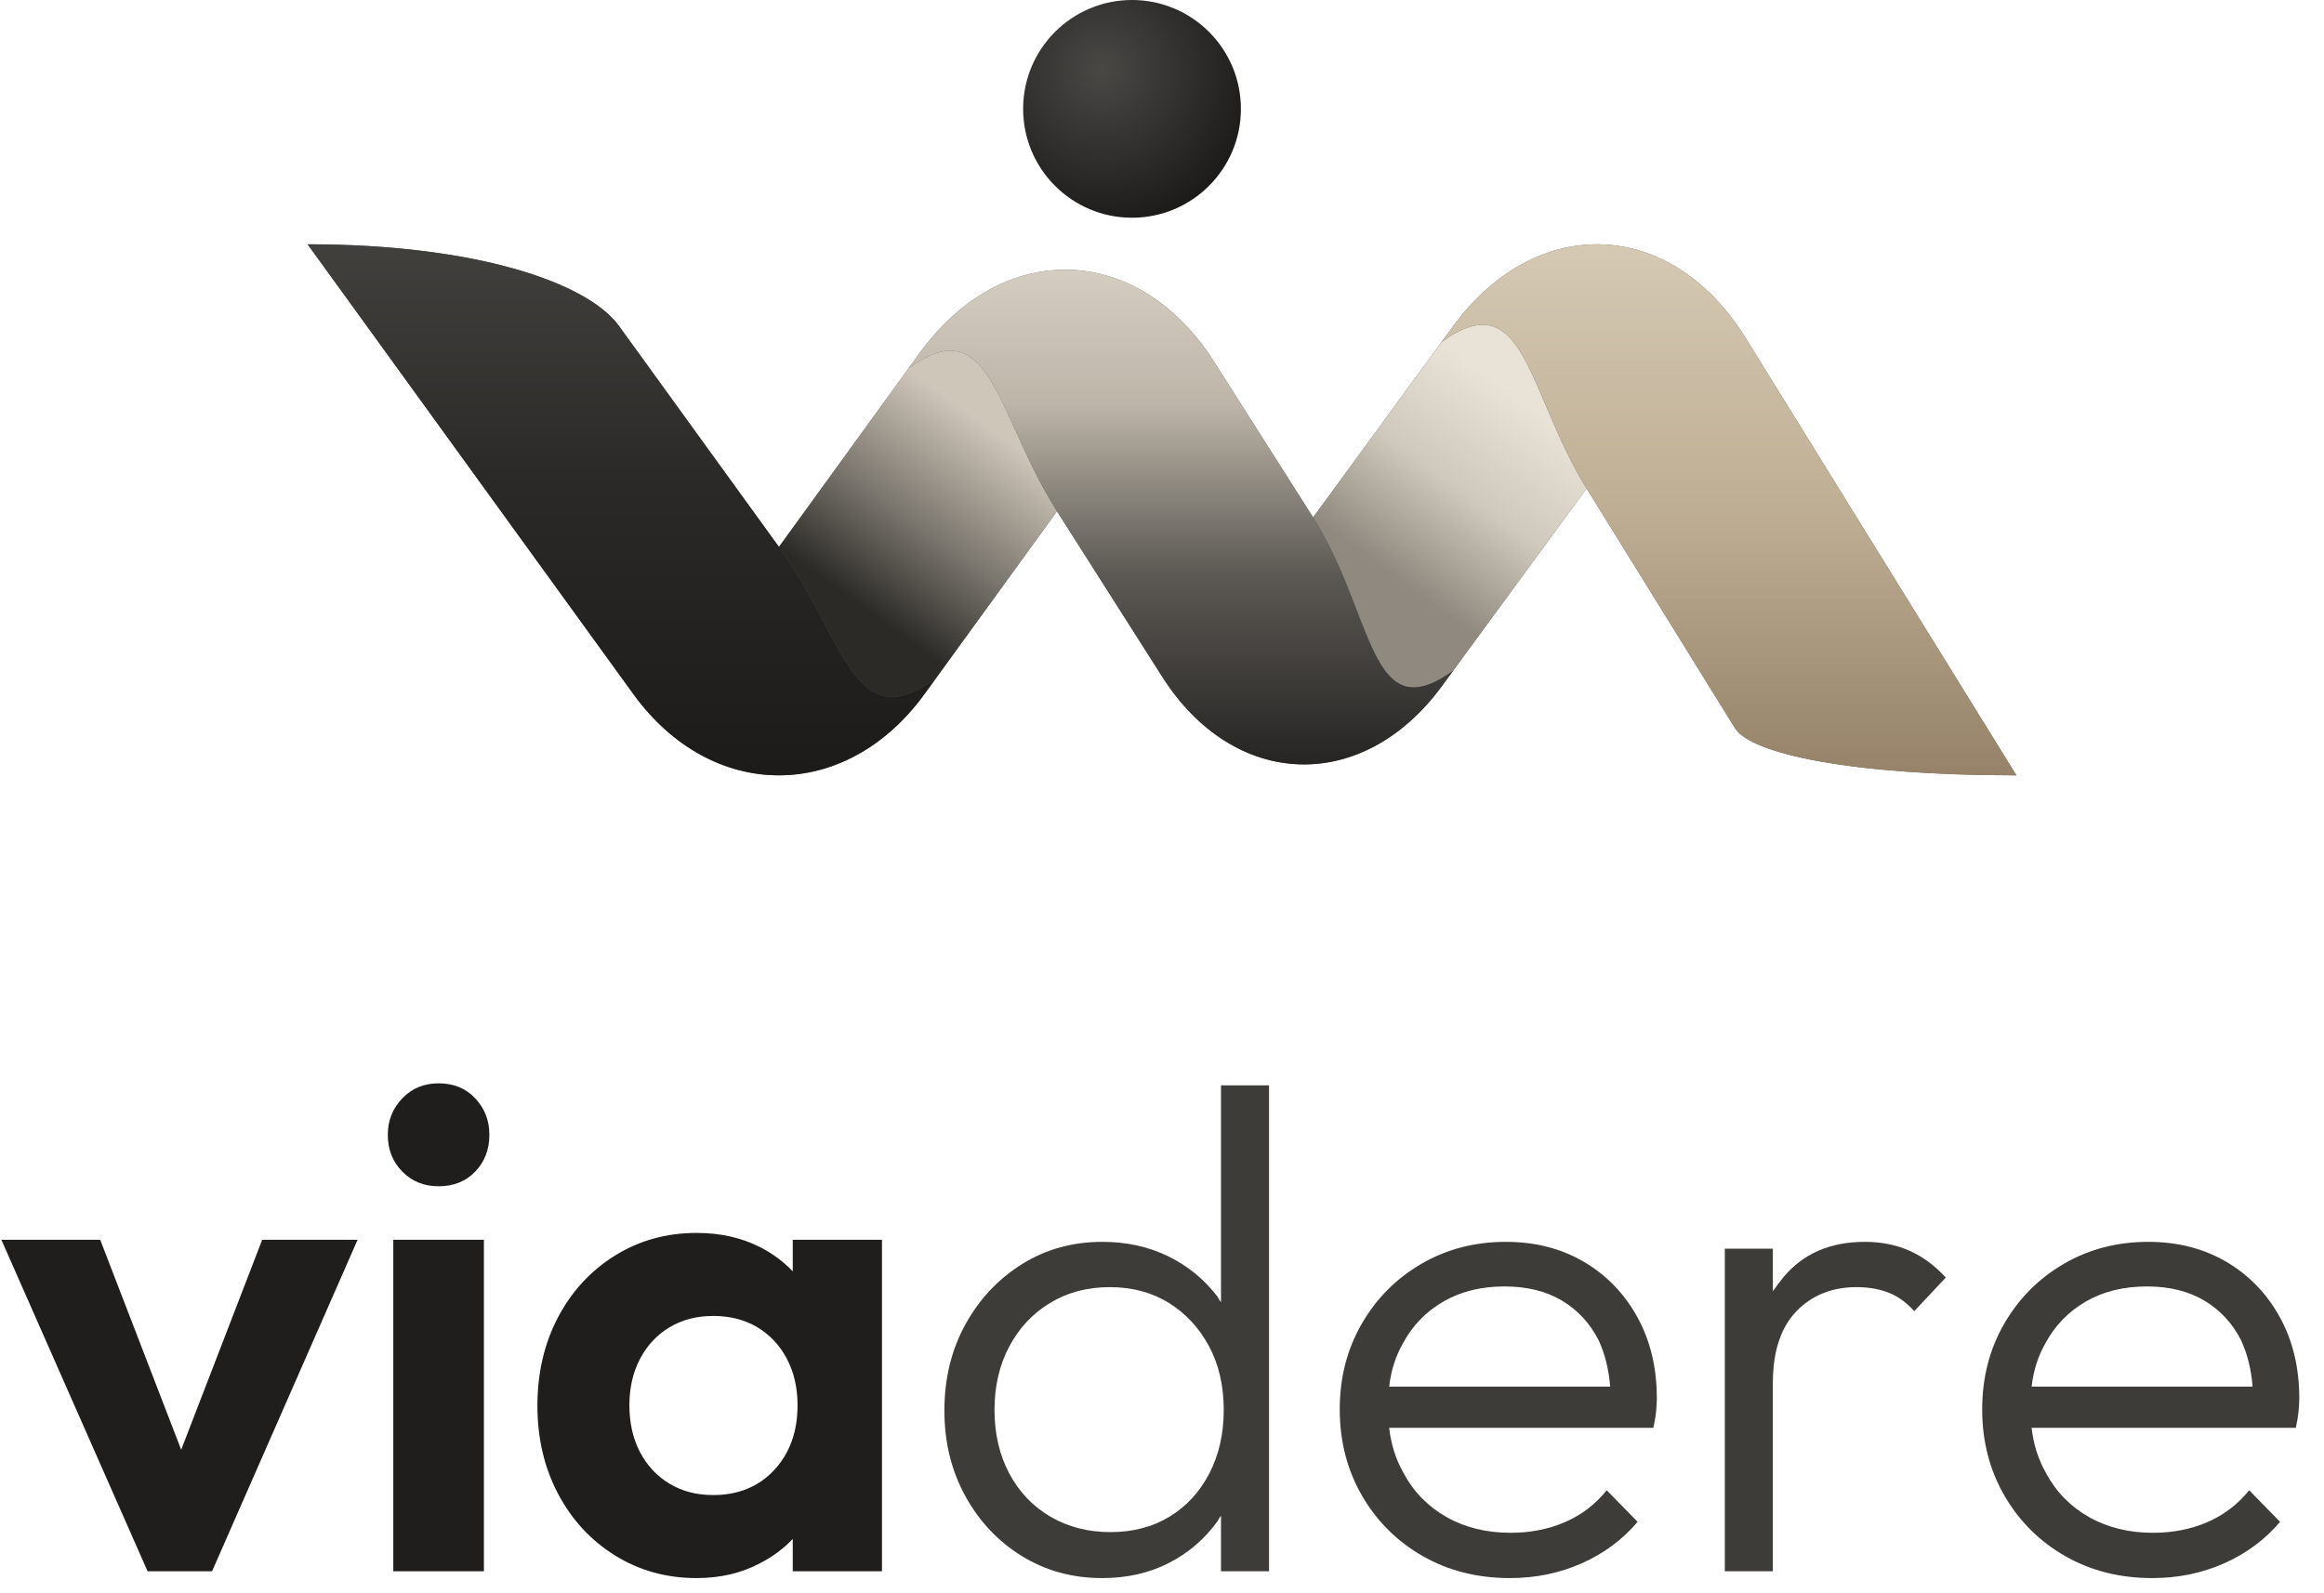
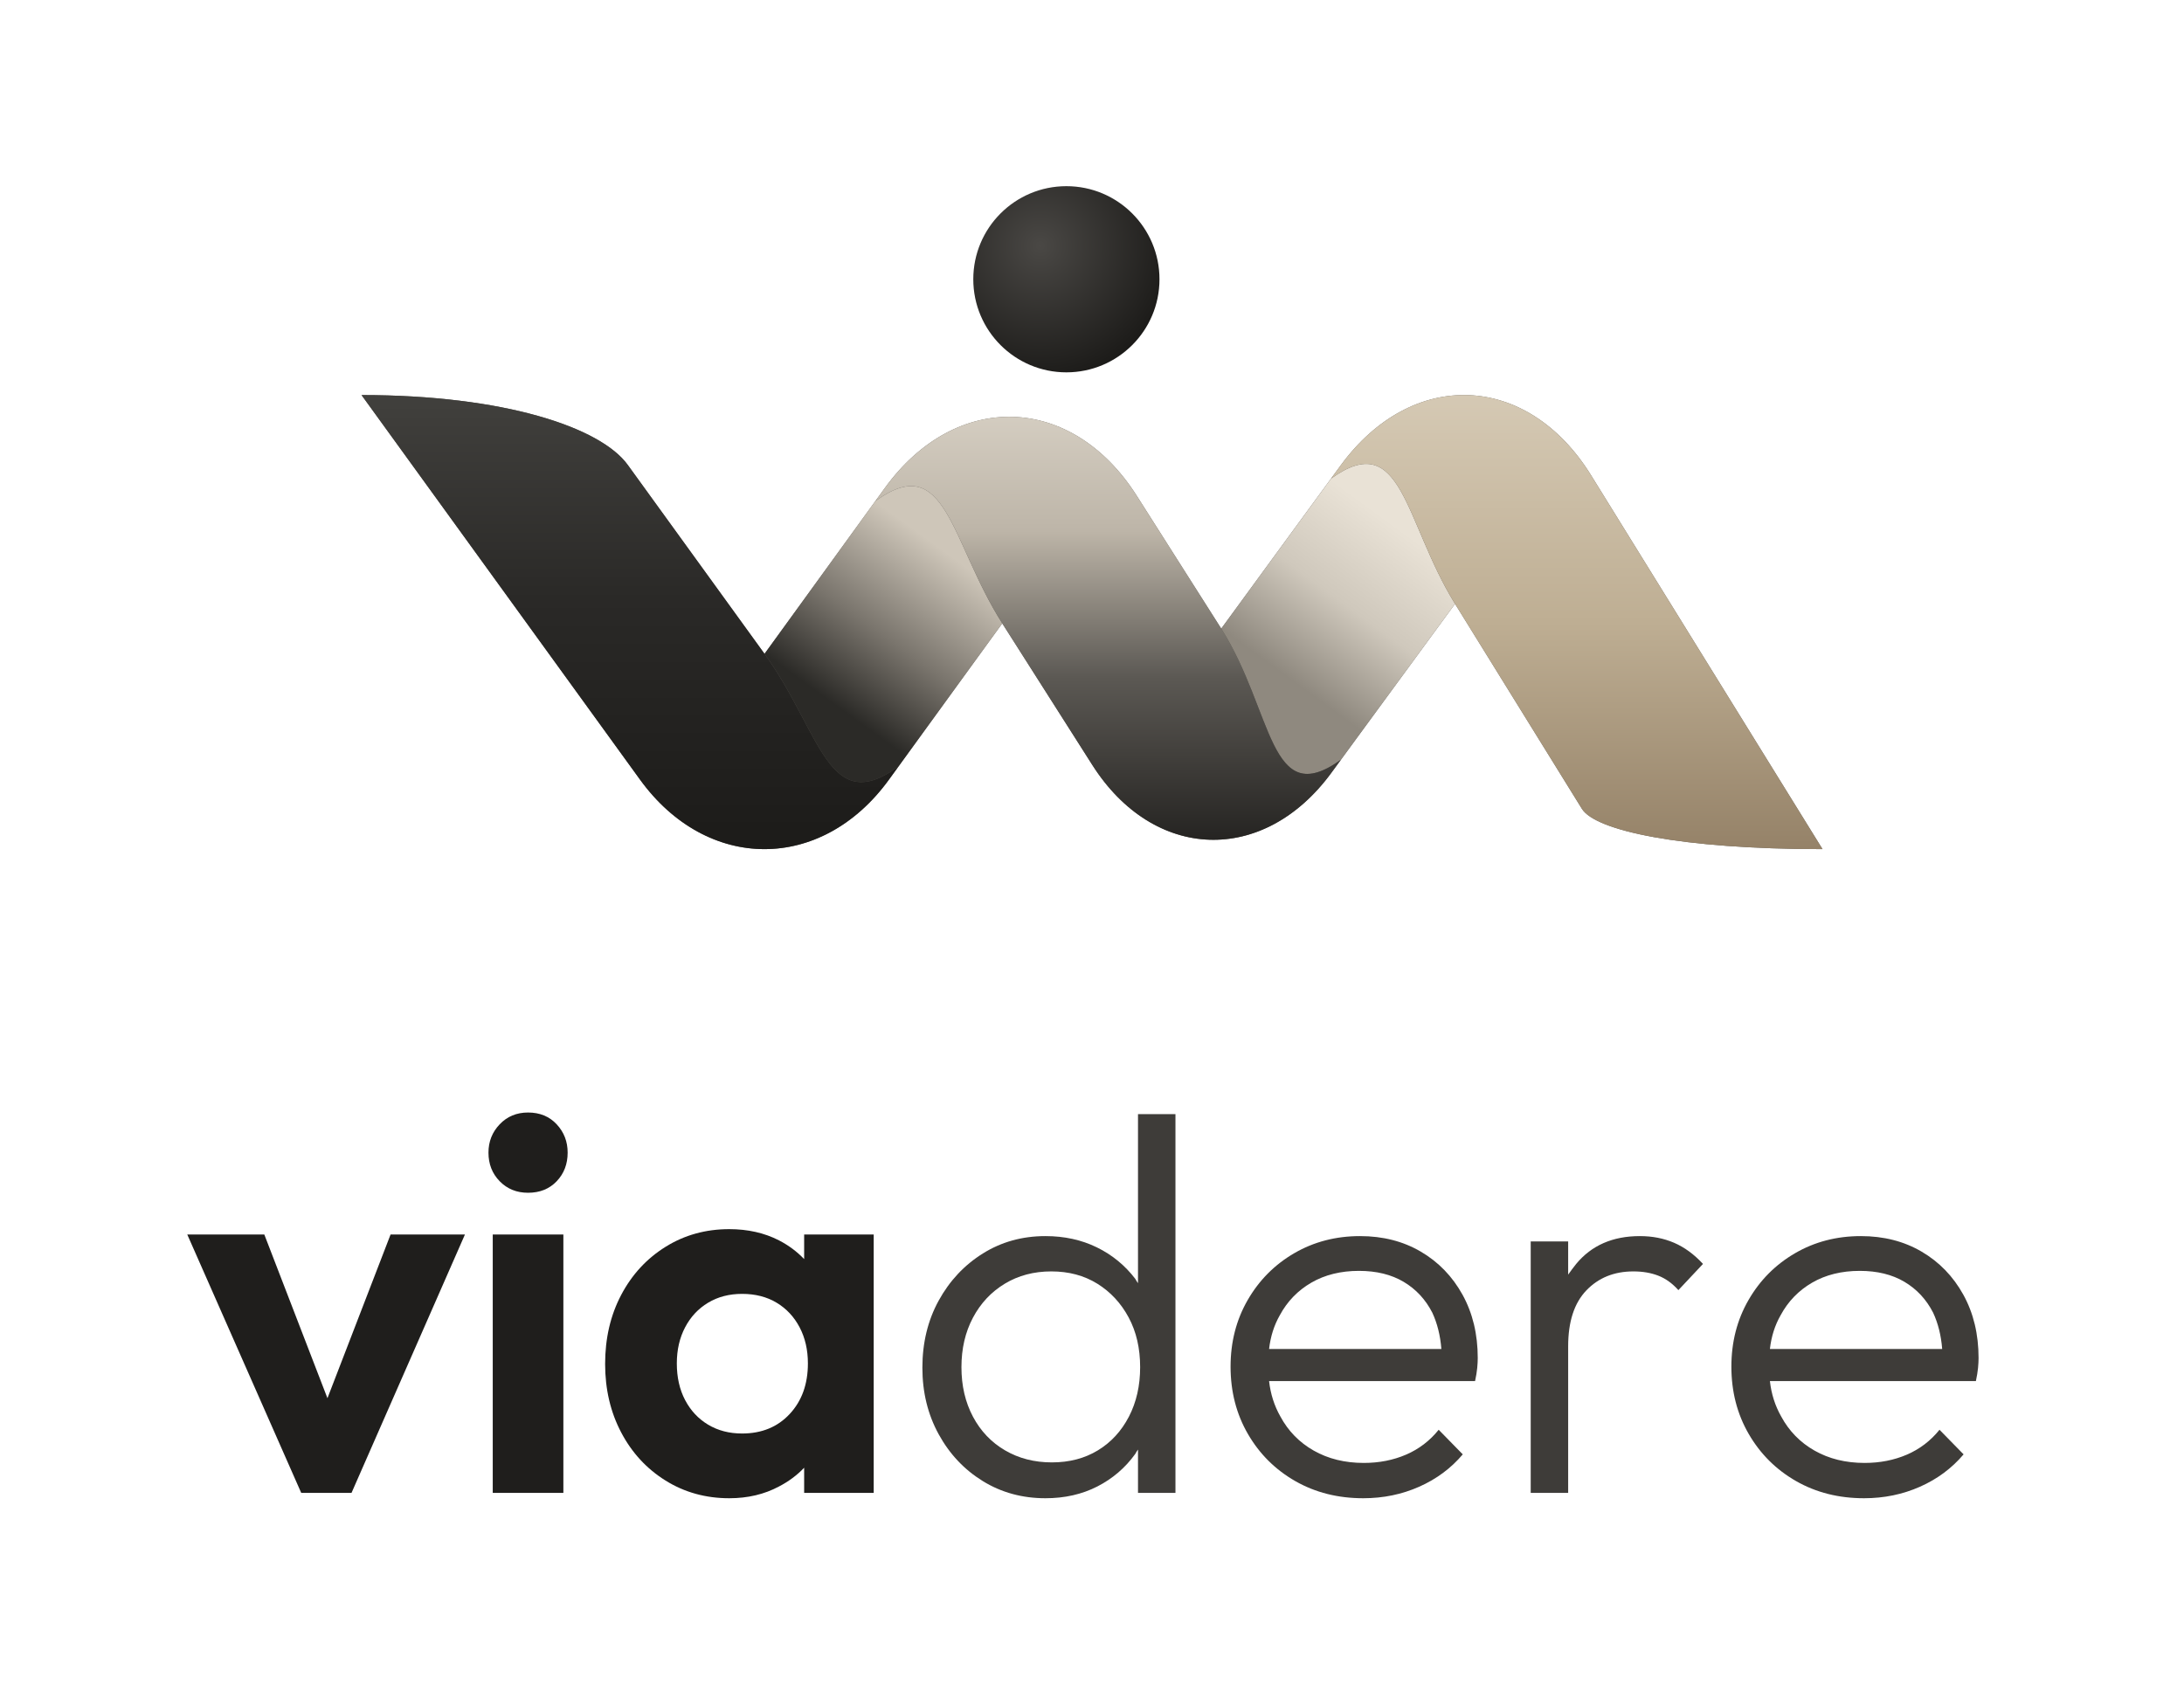
- <svg xmlns="http://www.w3.org/2000/svg" viewBox="0 0 437.53 299.87" width="437.53" height="299.87" role="img" aria-label="Viadere">
+ <svg xmlns="http://www.w3.org/2000/svg" viewBox="0 0 480.92 370.94" width="480.92" height="370.94" role="img" aria-label="Viadere">
  <defs>
    <radialGradient id="ls-d" cx="0.36" cy="0.32" r="0.72">
      <stop offset="0" stop-color="#4A4845" />
      <stop offset="1" stop-color="#1C1B19" />
    </radialGradient>
    <linearGradient id="ls-l0" x1="88.74" y1="102.99" x2="113.12" y2="69.37" gradientUnits="userSpaceOnUse">
      <stop offset="0" stop-color="#2B2A27" />
      <stop offset="0.45" stop-color="#7A756D" />
      <stop offset="1" stop-color="#CEC6B9" />
    </linearGradient>
    <linearGradient id="ls-l1" x1="189.31" y1="97.44" x2="213.49" y2="64.4" gradientUnits="userSpaceOnUse">
      <stop offset="0" stop-color="#8F897F" />
      <stop offset="0.5" stop-color="#CFC8BC" />
      <stop offset="1" stop-color="#E9E2D6" />
    </linearGradient>
    <linearGradient id="ls-f0" x1="0" y1="46" x2="0" y2="146" gradientUnits="userSpaceOnUse">
      <stop offset="0" stop-color="#41403D" />
      <stop offset="0.45" stop-color="#2A2927" />
      <stop offset="1" stop-color="#1C1B19" />
    </linearGradient>
    <linearGradient id="ls-f1" x1="0" y1="46" x2="0" y2="146" gradientUnits="userSpaceOnUse">
      <stop offset="0" stop-color="#D8D1C5" />
      <stop offset="0.3" stop-color="#BDB5A8" />
      <stop offset="0.62" stop-color="#5C5954" />
      <stop offset="1" stop-color="#22211F" />
    </linearGradient>
    <linearGradient id="ls-f2" x1="0" y1="46" x2="0" y2="146" gradientUnits="userSpaceOnUse">
      <stop offset="0" stop-color="#D5C9B4" />
      <stop offset="0.5" stop-color="#BEAE93" />
      <stop offset="1" stop-color="#958268" />
    </linearGradient>
  </defs>
-   <g transform="translate(57.91 0)">
-     <path d="M0 46C31.34 46 52.61 53.08 58.62 61.38L88.74 102.99L115.22 66.49C130.87 44.9 156.4 45.68 170.7 68.18L189.31 97.44L215.59 61.52C231.34 40 256.71 40.99 270.74 63.66L321.71 146C290.37 146 271.7 141.91 268.73 137.12L240.79 91.98L213.57 129.17C198.67 149.53 174.45 148.74 160.91 127.45L141.09 96.28L116.14 130.69C101.32 151.11 76.1 151.1 61.31 130.67L0 46Z" fill="#5E5A54" />
-     <path d="M88.74 102.99C101.18 120.16 102.65 139.14 118.23 127.81L141.09 96.28C129.64 78.27 128.81 57.95 113.12 69.37L88.74 102.99Z" fill="url(#ls-l0)" />
-     <path d="M189.31 97.44C200.84 115.58 199.82 137.73 215.67 126.3L240.79 91.98C229.56 73.83 229.23 53.05 213.49 64.4L189.31 97.44Z" fill="url(#ls-l1)" />
-     <path d="M0 46C31.34 46 52.61 53.08 58.62 61.38L88.74 102.99C101.18 120.16 102.65 139.14 118.23 127.81L116.14 130.69C101.32 151.11 76.1 151.1 61.31 130.67L0 46Z" fill="url(#ls-f0)" />
-     <path d="M113.12 69.37L115.22 66.49C130.87 44.9 156.4 45.68 170.7 68.18L189.31 97.44C200.84 115.58 199.82 137.73 215.67 126.3L213.57 129.17C198.67 149.53 174.45 148.74 160.91 127.45L141.09 96.28C129.64 78.27 128.81 57.95 113.12 69.37Z" fill="url(#ls-f1)" />
-     <path d="M213.49 64.4L215.59 61.52C231.34 40 256.71 40.99 270.74 63.66L321.71 146C290.37 146 271.7 141.91 268.73 137.12L240.79 91.98C229.56 73.83 229.23 53.05 213.49 64.4Z" fill="url(#ls-f2)" />
-     <circle cx="155.21" cy="20.5" r="20.5" fill="url(#ls-d)" />
-   </g>
-   <g transform="translate(0 295.87)">
-     <g fill="#1F1E1C">
-       <path transform="translate(0 0) scale(0.1292165)" d="M215 0 2 -483H146L264 -177L382 -483H521L309 0Z" />
-       <path transform="translate(66.55 0) scale(0.1292165)" d="M58 0V-483H190V0ZM124 -561Q92 -561 71.0 -582.5Q50 -604 50 -636Q50 -667 71.0 -689.0Q92 -711 124 -711Q157 -711 177.5 -689.0Q198 -667 198 -636Q198 -604 177.5 -582.5Q157 -561 124 -561Z" />
-       <path transform="translate(97.56 0) scale(0.1292165)" d="M260 10Q194 10 141.0 -23.0Q88 -56 58.0 -113.0Q28 -170 28 -241Q28 -313 58.0 -370.0Q88 -427 141.0 -460.0Q194 -493 260 -493Q312 -493 353 -472Q380 -458 400 -437V-483H530V0H400V-47Q380 -26 353 -12Q312 10 260 10ZM284 -111Q339 -111 373.0 -147.5Q407 -184 407 -242Q407 -280 391.5 -309.5Q376 -339 348.5 -355.5Q321 -372 284 -372Q248 -372 220.5 -355.5Q193 -339 177.5 -309.5Q162 -280 162 -242Q162 -203 177.5 -173.5Q193 -144 220.5 -127.5Q248 -111 284 -111Z" />
+   <g transform="translate(41 41)">
+     <g transform="translate(38.61 0)">
+       <path d="M0 46C31.34 46 52.61 53.08 58.62 61.38L88.74 102.99L115.22 66.49C130.87 44.9 156.4 45.68 170.7 68.18L189.31 97.44L215.59 61.52C231.34 40 256.71 40.99 270.74 63.66L321.71 146C290.37 146 271.7 141.91 268.73 137.12L240.79 91.98L213.57 129.17C198.67 149.53 174.45 148.74 160.91 127.45L141.09 96.28L116.14 130.69C101.32 151.11 76.1 151.1 61.31 130.67L0 46Z" fill="#5E5A54" />
+       <path d="M88.74 102.99C101.18 120.16 102.65 139.14 118.23 127.81L141.09 96.28C129.64 78.27 128.81 57.95 113.12 69.37L88.74 102.99Z" fill="url(#ls-l0)" />
+       <path d="M189.31 97.44C200.84 115.58 199.82 137.73 215.67 126.3L240.79 91.98C229.56 73.83 229.23 53.05 213.49 64.4L189.31 97.44Z" fill="url(#ls-l1)" />
+       <path d="M0 46C31.34 46 52.61 53.08 58.62 61.38L88.74 102.99C101.18 120.16 102.65 139.14 118.23 127.81L116.14 130.69C101.32 151.11 76.1 151.1 61.31 130.67L0 46Z" fill="url(#ls-f0)" />
+       <path d="M113.12 69.37L115.22 66.49C130.87 44.9 156.4 45.68 170.7 68.18L189.31 97.44C200.84 115.58 199.82 137.73 215.67 126.3L213.57 129.17C198.67 149.53 174.45 148.74 160.91 127.45L141.09 96.28C129.64 78.27 128.81 57.95 113.12 69.37Z" fill="url(#ls-f1)" />
+       <path d="M213.49 64.4L215.59 61.52C231.34 40 256.71 40.99 270.74 63.66L321.71 146C290.37 146 271.7 141.91 268.73 137.12L240.79 91.98C229.56 73.83 229.23 53.05 213.49 64.4Z" fill="url(#ls-f2)" />
+       <circle cx="155.21" cy="20.5" r="20.5" fill="url(#ls-d)" />
    </g>
-     <g fill="#3E3C39">
-       <path transform="translate(172.5 0) scale(0.1292165)" d="M271 10Q206 10 154.0 -22.0Q102 -54 71.5 -109.5Q41 -165 41 -234Q41 -304 71.5 -359.5Q102 -415 154.0 -447.5Q206 -480 271 -480Q324 -480 367.0 -459.0Q410 -438 439 -400Q441 -396 444 -392V-708H514V0H444V-81Q441 -77 439 -73Q411 -34 368.0 -12.0Q325 10 271 10ZM283 -57Q332 -57 369.0 -79.5Q406 -102 427.0 -142.5Q448 -183 448 -235Q448 -288 426.5 -328.0Q405 -368 368.0 -391.0Q331 -414 282.0 -414.0Q233 -414 195.0 -391.0Q157 -368 135.5 -327.5Q114 -287 114.0 -235.0Q114 -183 135.5 -142.5Q157 -102 195.5 -79.5Q234 -57 283 -57Z" />
-       <path transform="translate(247.06 0) scale(0.1292165)" d="M288 10Q217 10 161.0 -22.0Q105 -54 72.5 -110.0Q40 -166 40 -236Q40 -305 72.0 -360.5Q104 -416 159.0 -448.0Q214 -480 282 -480Q346 -480 395.5 -451.0Q445 -422 473.5 -370.5Q502 -319 502 -252Q502 -244 501.0 -233.5Q500 -223 497 -209H112Q116 -173 133 -143Q155 -102 195.5 -79.0Q236 -56 289 -56Q332 -56 368.0 -71.5Q404 -87 429 -118L474 -72Q441 -33 392.5 -11.5Q344 10 288 10ZM112 -269H434Q431 -307 417 -337Q398 -374 363.5 -394.5Q329 -415 280 -415Q229 -415 191.0 -393.0Q153 -371 132 -332Q116 -304 112 -269Z" />
-       <path transform="translate(315.55 0) scale(0.1292165)" d="M71 0V-470H141V-408Q148 -418 156 -428Q199 -480 275 -480Q310 -480 339.0 -467.5Q368 -455 393 -428L347 -379Q330 -398 309.5 -406.0Q289 -414 263 -414Q209 -414 175.0 -378.5Q141 -343 141 -274V0Z" />
-       <path transform="translate(368.01 0) scale(0.1292165)" d="M288 10Q217 10 161.0 -22.0Q105 -54 72.5 -110.0Q40 -166 40 -236Q40 -305 72.0 -360.5Q104 -416 159.0 -448.0Q214 -480 282 -480Q346 -480 395.5 -451.0Q445 -422 473.5 -370.5Q502 -319 502 -252Q502 -244 501.0 -233.5Q500 -223 497 -209H112Q116 -173 133 -143Q155 -102 195.5 -79.0Q236 -56 289 -56Q332 -56 368.0 -71.5Q404 -87 429 -118L474 -72Q441 -33 392.5 -11.5Q344 10 288 10ZM112 -269H434Q431 -307 417 -337Q398 -374 363.5 -394.5Q329 -415 280 -415Q229 -415 191.0 -393.0Q153 -371 132 -332Q116 -304 112 -269Z" />
+     <g transform="translate(0 287.77)">
+       <g fill="#1F1E1C">
+         <path transform="translate(0 0) scale(0.117815)" d="M215 0 2 -483H146L264 -177L382 -483H521L309 0Z" />
+         <path transform="translate(60.67 0) scale(0.117815)" d="M58 0V-483H190V0ZM124 -561Q92 -561 71.0 -582.5Q50 -604 50 -636Q50 -667 71.0 -689.0Q92 -711 124 -711Q157 -711 177.5 -689.0Q198 -667 198 -636Q198 -604 177.5 -582.5Q157 -561 124 -561Z" />
+         <path transform="translate(88.95 0) scale(0.117815)" d="M260 10Q194 10 141.0 -23.0Q88 -56 58.0 -113.0Q28 -170 28 -241Q28 -313 58.0 -370.0Q88 -427 141.0 -460.0Q194 -493 260 -493Q312 -493 353 -472Q380 -458 400 -437V-483H530V0H400V-47Q380 -26 353 -12Q312 10 260 10ZM284 -111Q339 -111 373.0 -147.5Q407 -184 407 -242Q407 -280 391.5 -309.5Q376 -339 348.5 -355.5Q321 -372 284 -372Q248 -372 220.5 -355.5Q193 -339 177.5 -309.5Q162 -280 162 -242Q162 -203 177.5 -173.5Q193 -144 220.5 -127.5Q248 -111 284 -111Z" />
+       </g>
+       <g fill="#3E3C39">
+         <path transform="translate(157.28 0) scale(0.117815)" d="M271 10Q206 10 154.0 -22.0Q102 -54 71.5 -109.5Q41 -165 41 -234Q41 -304 71.5 -359.5Q102 -415 154.0 -447.5Q206 -480 271 -480Q324 -480 367.0 -459.0Q410 -438 439 -400Q441 -396 444 -392V-708H514V0H444V-81Q441 -77 439 -73Q411 -34 368.0 -12.0Q325 10 271 10ZM283 -57Q332 -57 369.0 -79.5Q406 -102 427.0 -142.5Q448 -183 448 -235Q448 -288 426.5 -328.0Q405 -368 368.0 -391.0Q331 -414 282.0 -414.0Q233 -414 195.0 -391.0Q157 -368 135.5 -327.5Q114 -287 114.0 -235.0Q114 -183 135.5 -142.5Q157 -102 195.5 -79.5Q234 -57 283 -57Z" />
+         <path transform="translate(225.26 0) scale(0.117815)" d="M288 10Q217 10 161.0 -22.0Q105 -54 72.5 -110.0Q40 -166 40 -236Q40 -305 72.0 -360.5Q104 -416 159.0 -448.0Q214 -480 282 -480Q346 -480 395.5 -451.0Q445 -422 473.5 -370.5Q502 -319 502 -252Q502 -244 501.0 -233.5Q500 -223 497 -209H112Q116 -173 133 -143Q155 -102 195.5 -79.0Q236 -56 289 -56Q332 -56 368.0 -71.5Q404 -87 429 -118L474 -72Q441 -33 392.5 -11.5Q344 10 288 10ZM112 -269H434Q431 -307 417 -337Q398 -374 363.5 -394.5Q329 -415 280 -415Q229 -415 191.0 -393.0Q153 -371 132 -332Q116 -304 112 -269Z" />
+         <path transform="translate(287.7 0) scale(0.117815)" d="M71 0V-470H141V-408Q148 -418 156 -428Q199 -480 275 -480Q310 -480 339.0 -467.5Q368 -455 393 -428L347 -379Q330 -398 309.5 -406.0Q289 -414 263 -414Q209 -414 175.0 -378.5Q141 -343 141 -274V0Z" />
+         <path transform="translate(335.54 0) scale(0.117815)" d="M288 10Q217 10 161.0 -22.0Q105 -54 72.5 -110.0Q40 -166 40 -236Q40 -305 72.0 -360.5Q104 -416 159.0 -448.0Q214 -480 282 -480Q346 -480 395.5 -451.0Q445 -422 473.5 -370.5Q502 -319 502 -252Q502 -244 501.0 -233.5Q500 -223 497 -209H112Q116 -173 133 -143Q155 -102 195.5 -79.0Q236 -56 289 -56Q332 -56 368.0 -71.5Q404 -87 429 -118L474 -72Q441 -33 392.5 -11.5Q344 10 288 10ZM112 -269H434Q431 -307 417 -337Q398 -374 363.5 -394.5Q329 -415 280 -415Q229 -415 191.0 -393.0Q153 -371 132 -332Q116 -304 112 -269Z" />
+       </g>
    </g>
  </g>
</svg>
